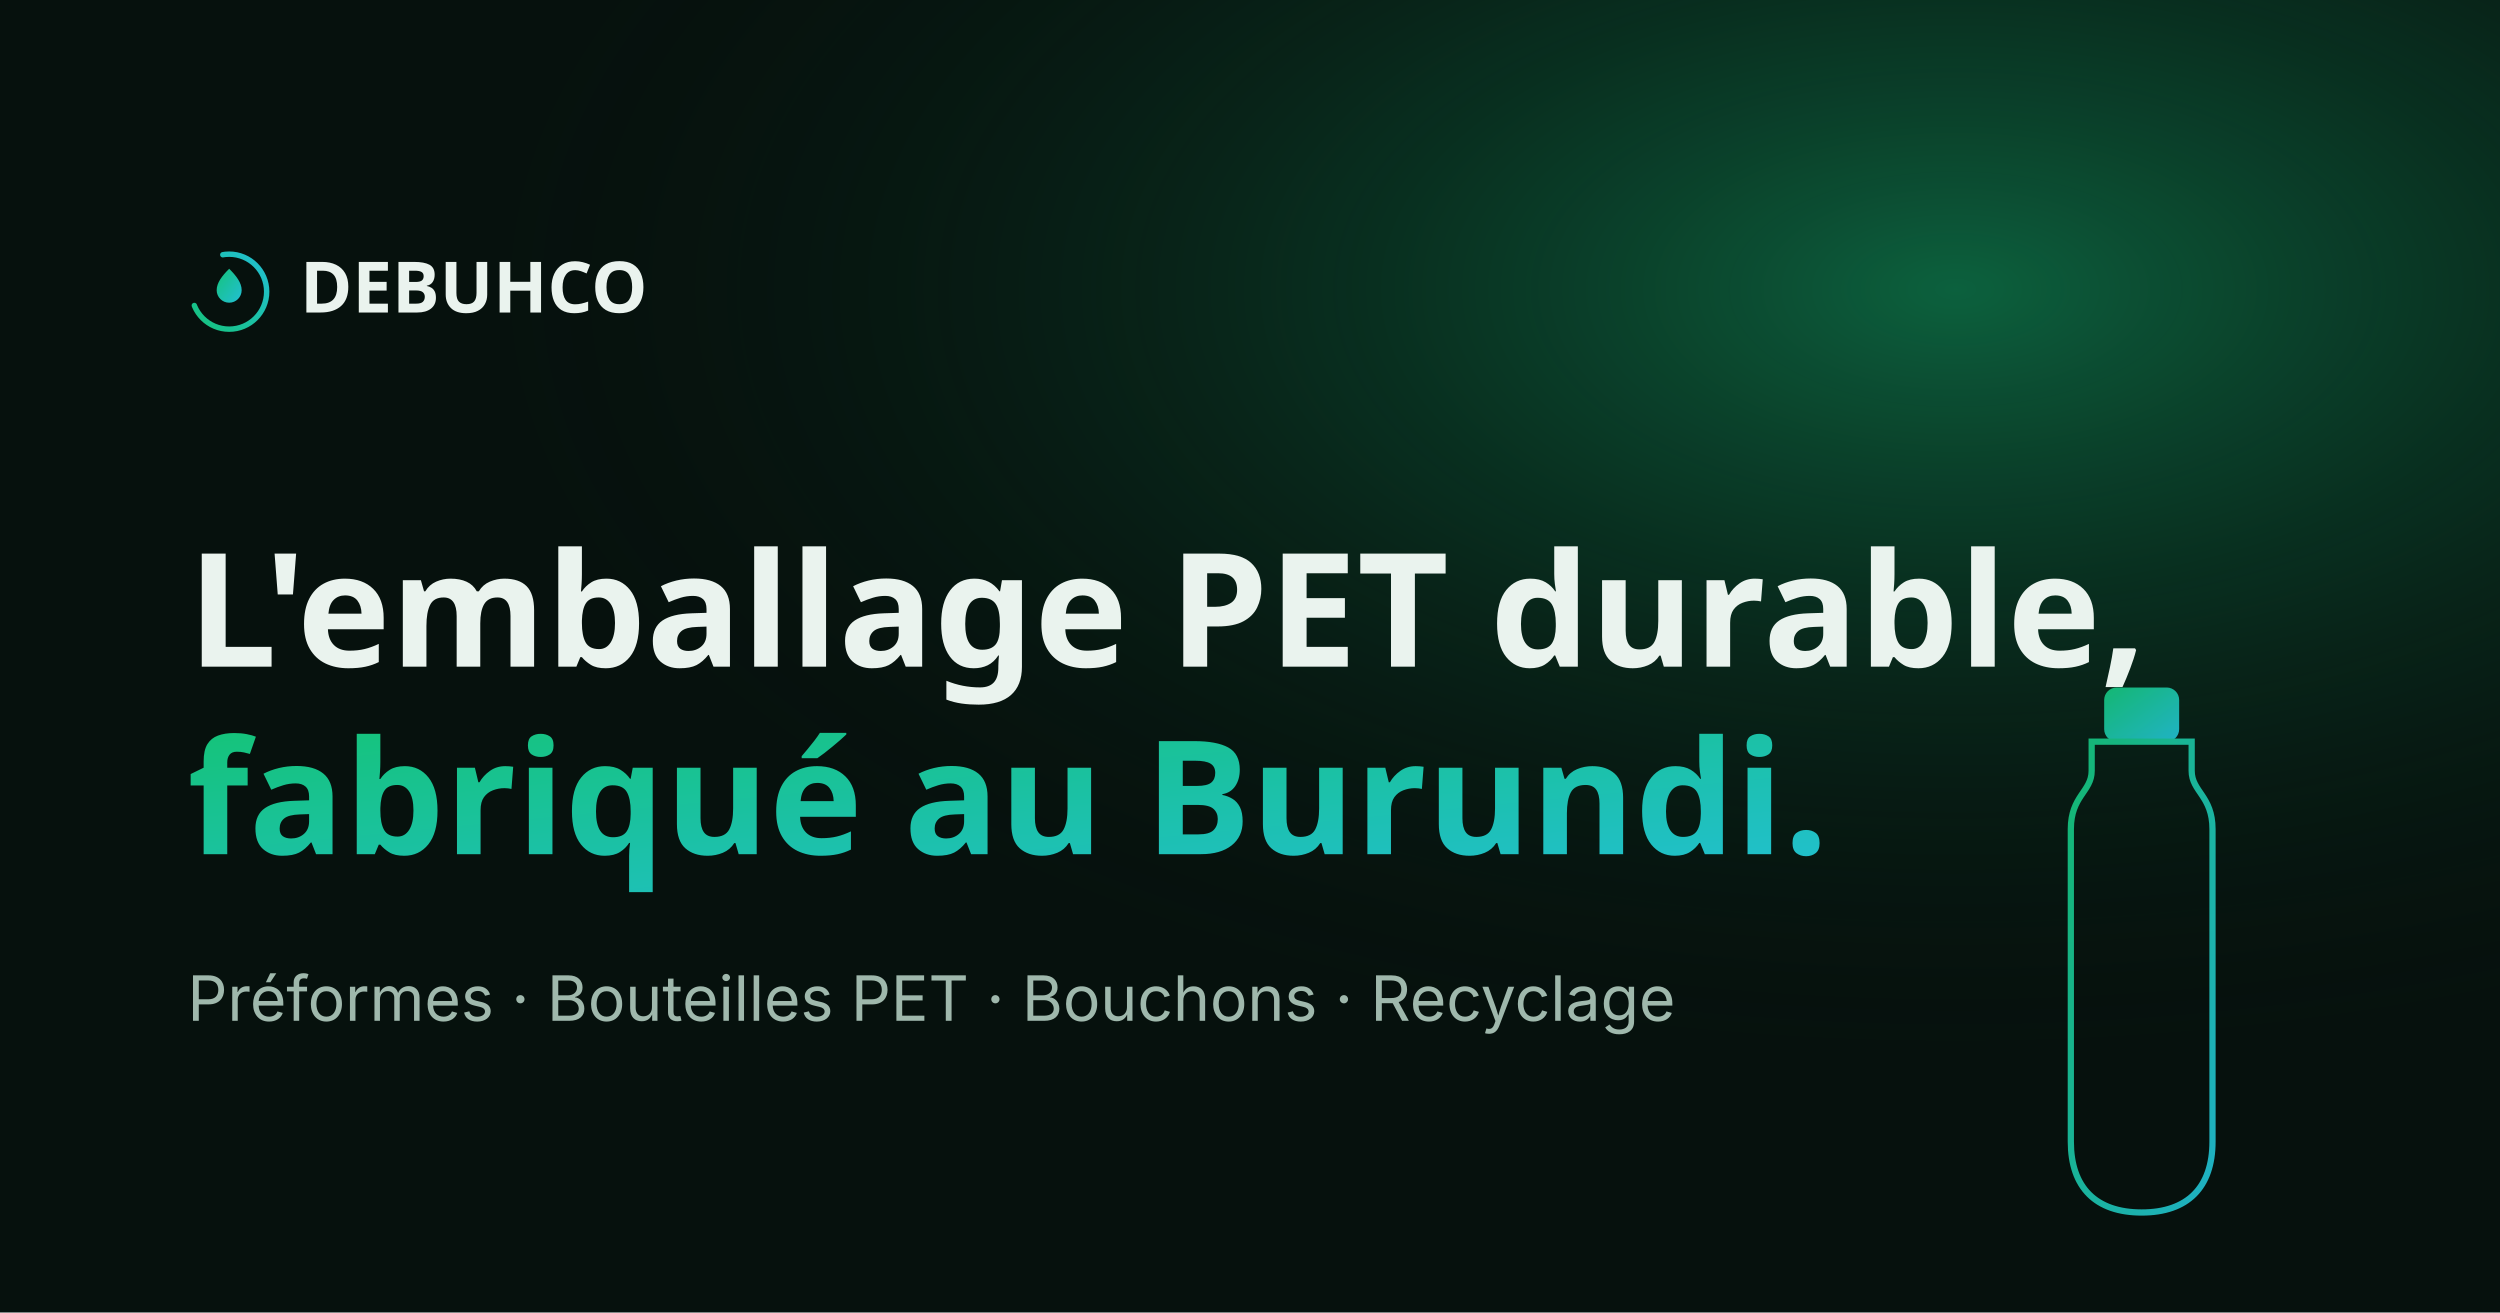
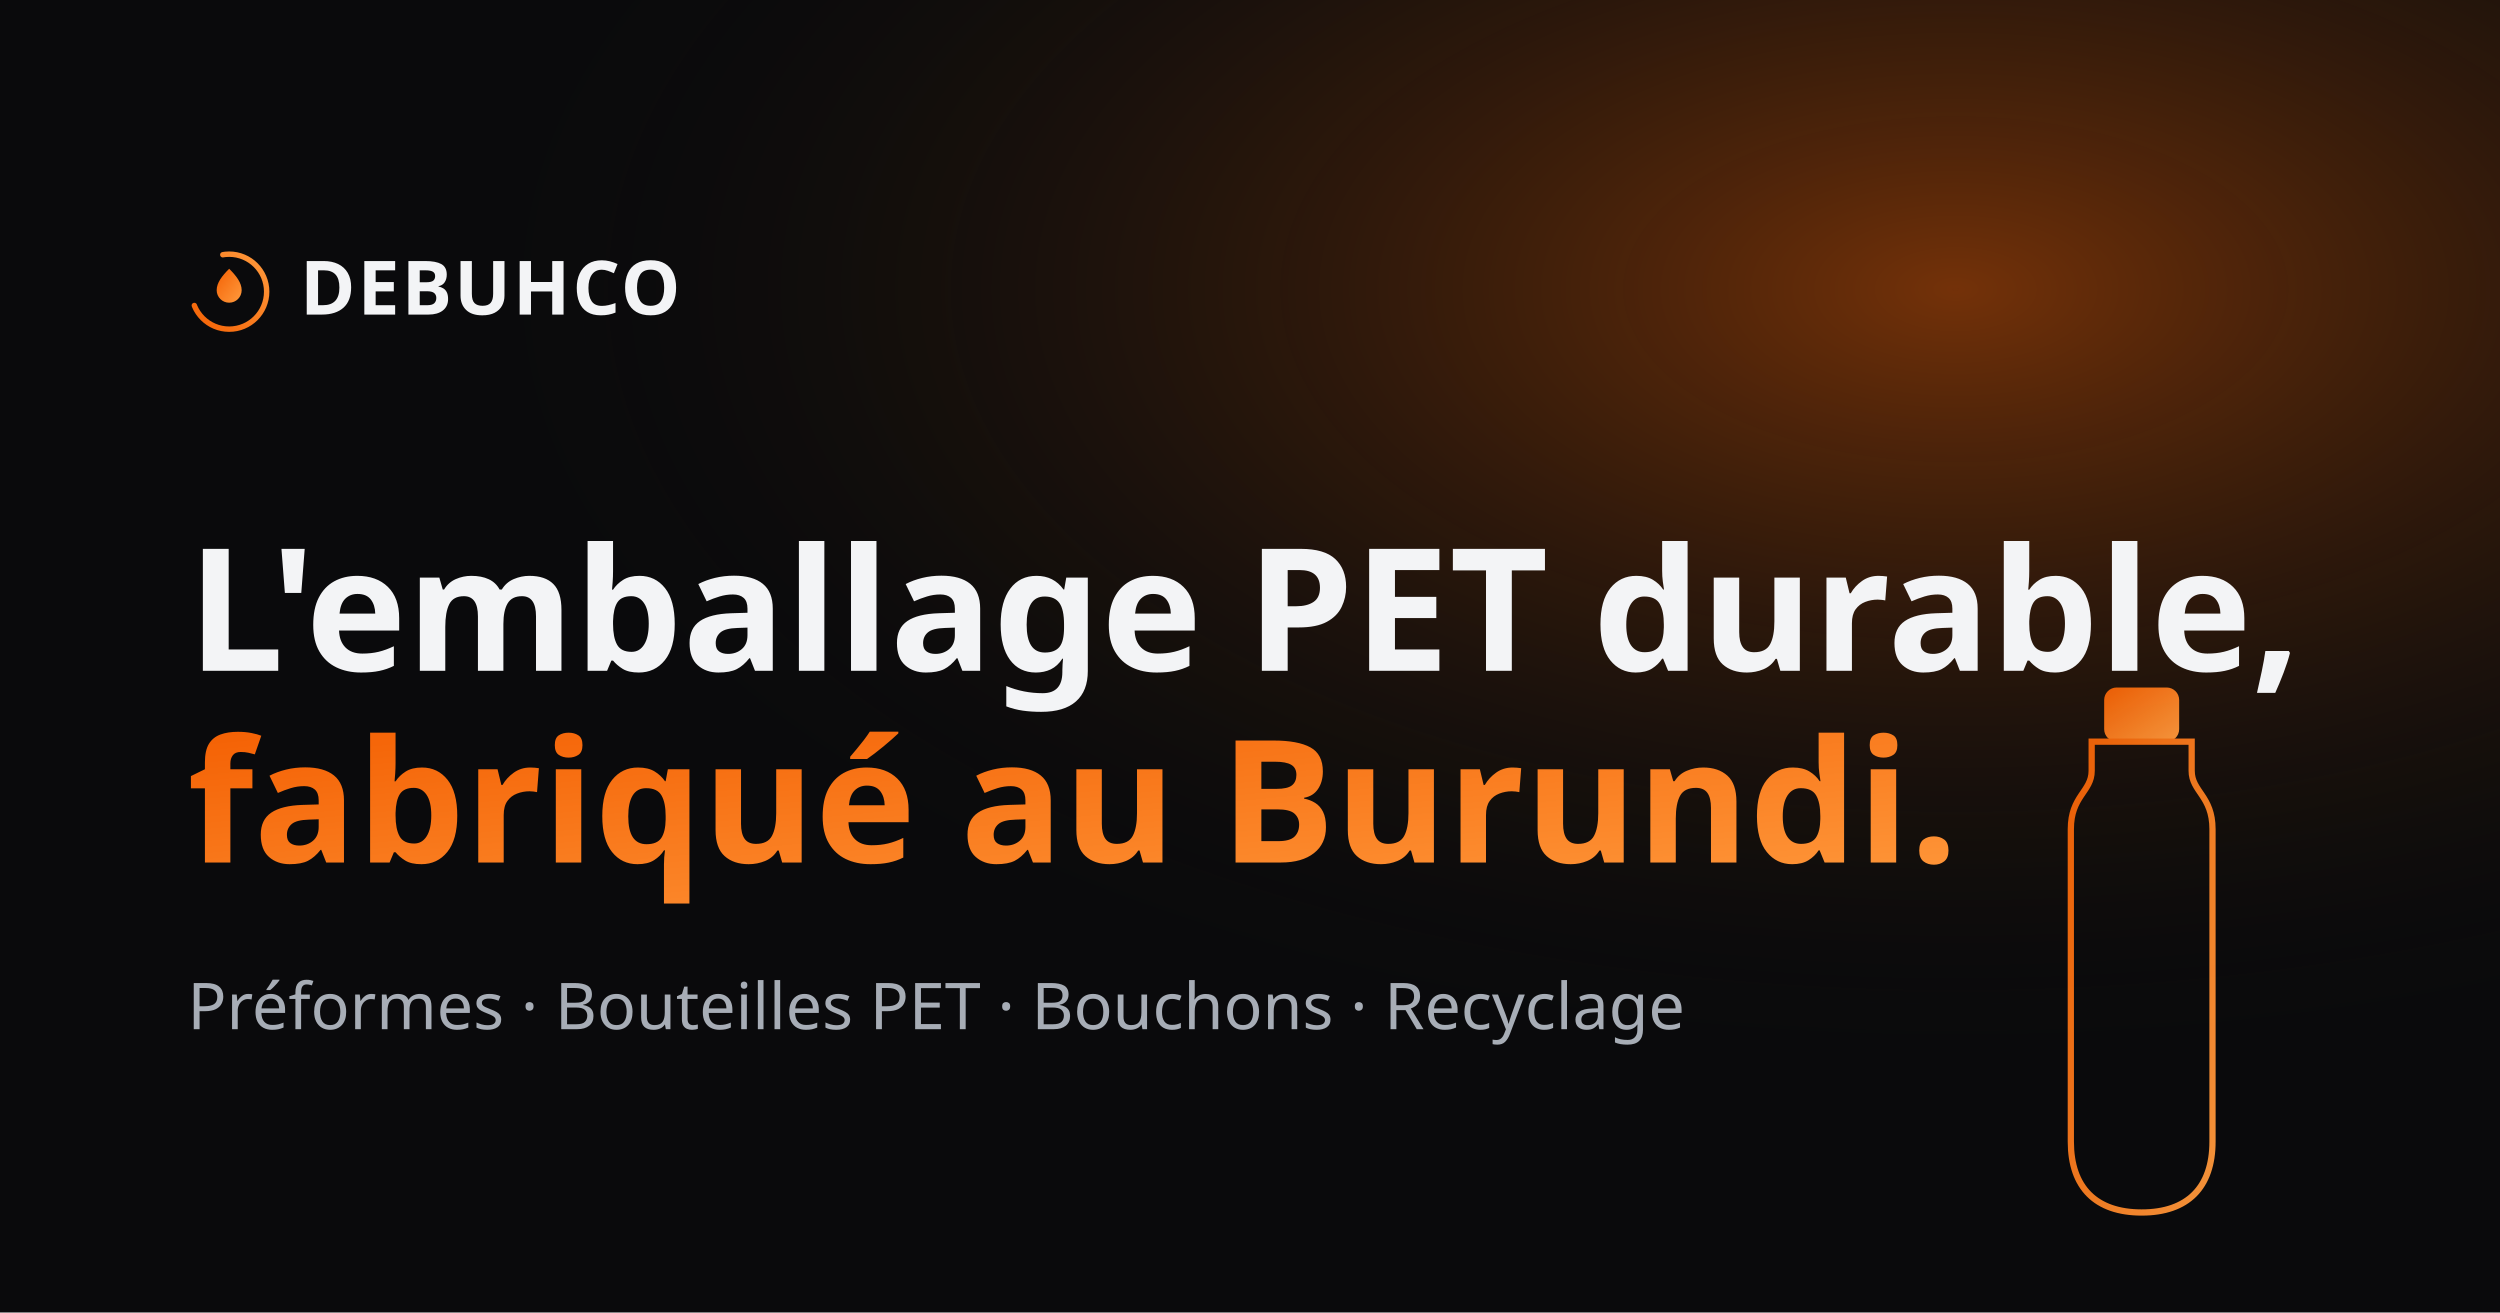
<svg xmlns="http://www.w3.org/2000/svg" viewBox="0 0 1200 630" width="1200" height="630">
  <defs>
    <linearGradient id="g" x1="0" y1="0" x2="1" y2="1">
-       <stop offset="0" stop-color="#15c37a" />
-       <stop offset="1" stop-color="#22bfd4" />
+       <stop offset="0" stop-color="#f46104" />
+       <stop offset="1" stop-color="#ff9a3d" />
    </linearGradient>
    <radialGradient id="glow" cx="78%" cy="22%" r="60%">
-       <stop offset="0" stop-color="#15c37a" stop-opacity="0.45" />
+       <stop offset="0" stop-color="#f46104" stop-opacity="0.45" />
      <stop offset="1" stop-color="#06110d" stop-opacity="0" />
    </radialGradient>
  </defs>
-   <rect width="1200" height="630" fill="#06110d" />
+   <rect width="1200" height="630" fill="#0a0a0c" />
  <rect width="1200" height="630" fill="url(#glow)" />
  <g transform="translate(90,120)">
    <circle cx="20" cy="20" r="18" fill="none" stroke="url(#g)" stroke-width="2.6" stroke-dasharray="78 32" stroke-linecap="round" transform="rotate(-90 20 20)" />
    <path d="M20 9c3.4 3.4 6 6.7 6 10.3A6 6 0 0 1 14 19.3C14 15.7 16.6 12.4 20 9Z" fill="url(#g)" />
-     <text x="54" y="30" font-family="'Space Grotesk',sans-serif" font-size="34" font-weight="700" fill="#eaf3ee">DEBUHCO</text>
+     <text x="54" y="31" font-family="Calibri,'Segoe UI',sans-serif" font-size="36" font-weight="700" letter-spacing="1" fill="#f3f4f6">DEBUHCO</text>
  </g>
-   <text x="90" y="320" font-family="'Space Grotesk',sans-serif" font-size="76" font-weight="700" fill="#eaf3ee">L'emballage PET durable,</text>
-   <text x="90" y="410" font-family="'Space Grotesk',sans-serif" font-size="76" font-weight="700" fill="url(#g)">fabriqué au Burundi.</text>
-   <text x="90" y="490" font-family="'Inter',sans-serif" font-size="30" fill="#9fb8ac">Préformes · Bouteilles PET · Bouchons · Recyclage</text>
-   <g transform="translate(980,350)" opacity="0.92">
+   <text x="90" y="322" font-family="Calibri,'Segoe UI',sans-serif" font-size="82" font-weight="700" fill="#f3f4f6">L'emballage PET durable,</text>
+   <text x="90" y="414" font-family="Calibri,'Segoe UI',sans-serif" font-size="82" font-weight="700" fill="url(#g)">fabriqué au Burundi.</text>
+   <text x="90" y="494" font-family="Calibri,'Segoe UI',sans-serif" font-size="31" fill="#a7adb6">Préformes · Bouteilles PET · Bouchons · Recyclage</text>
+   <g transform="translate(980,350)" opacity="0.95">
    <rect x="30" y="-20" width="36" height="26" rx="6" fill="url(#g)" />
    <path d="M24 6 h48 v14 c0 10 10 12 10 28 v150 c0 22 -12 34 -34 34 c-22 0 -34 -12 -34 -34 V48 c0 -16 10 -18 10 -28 Z" fill="none" stroke="url(#g)" stroke-width="3" />
  </g>
</svg>
